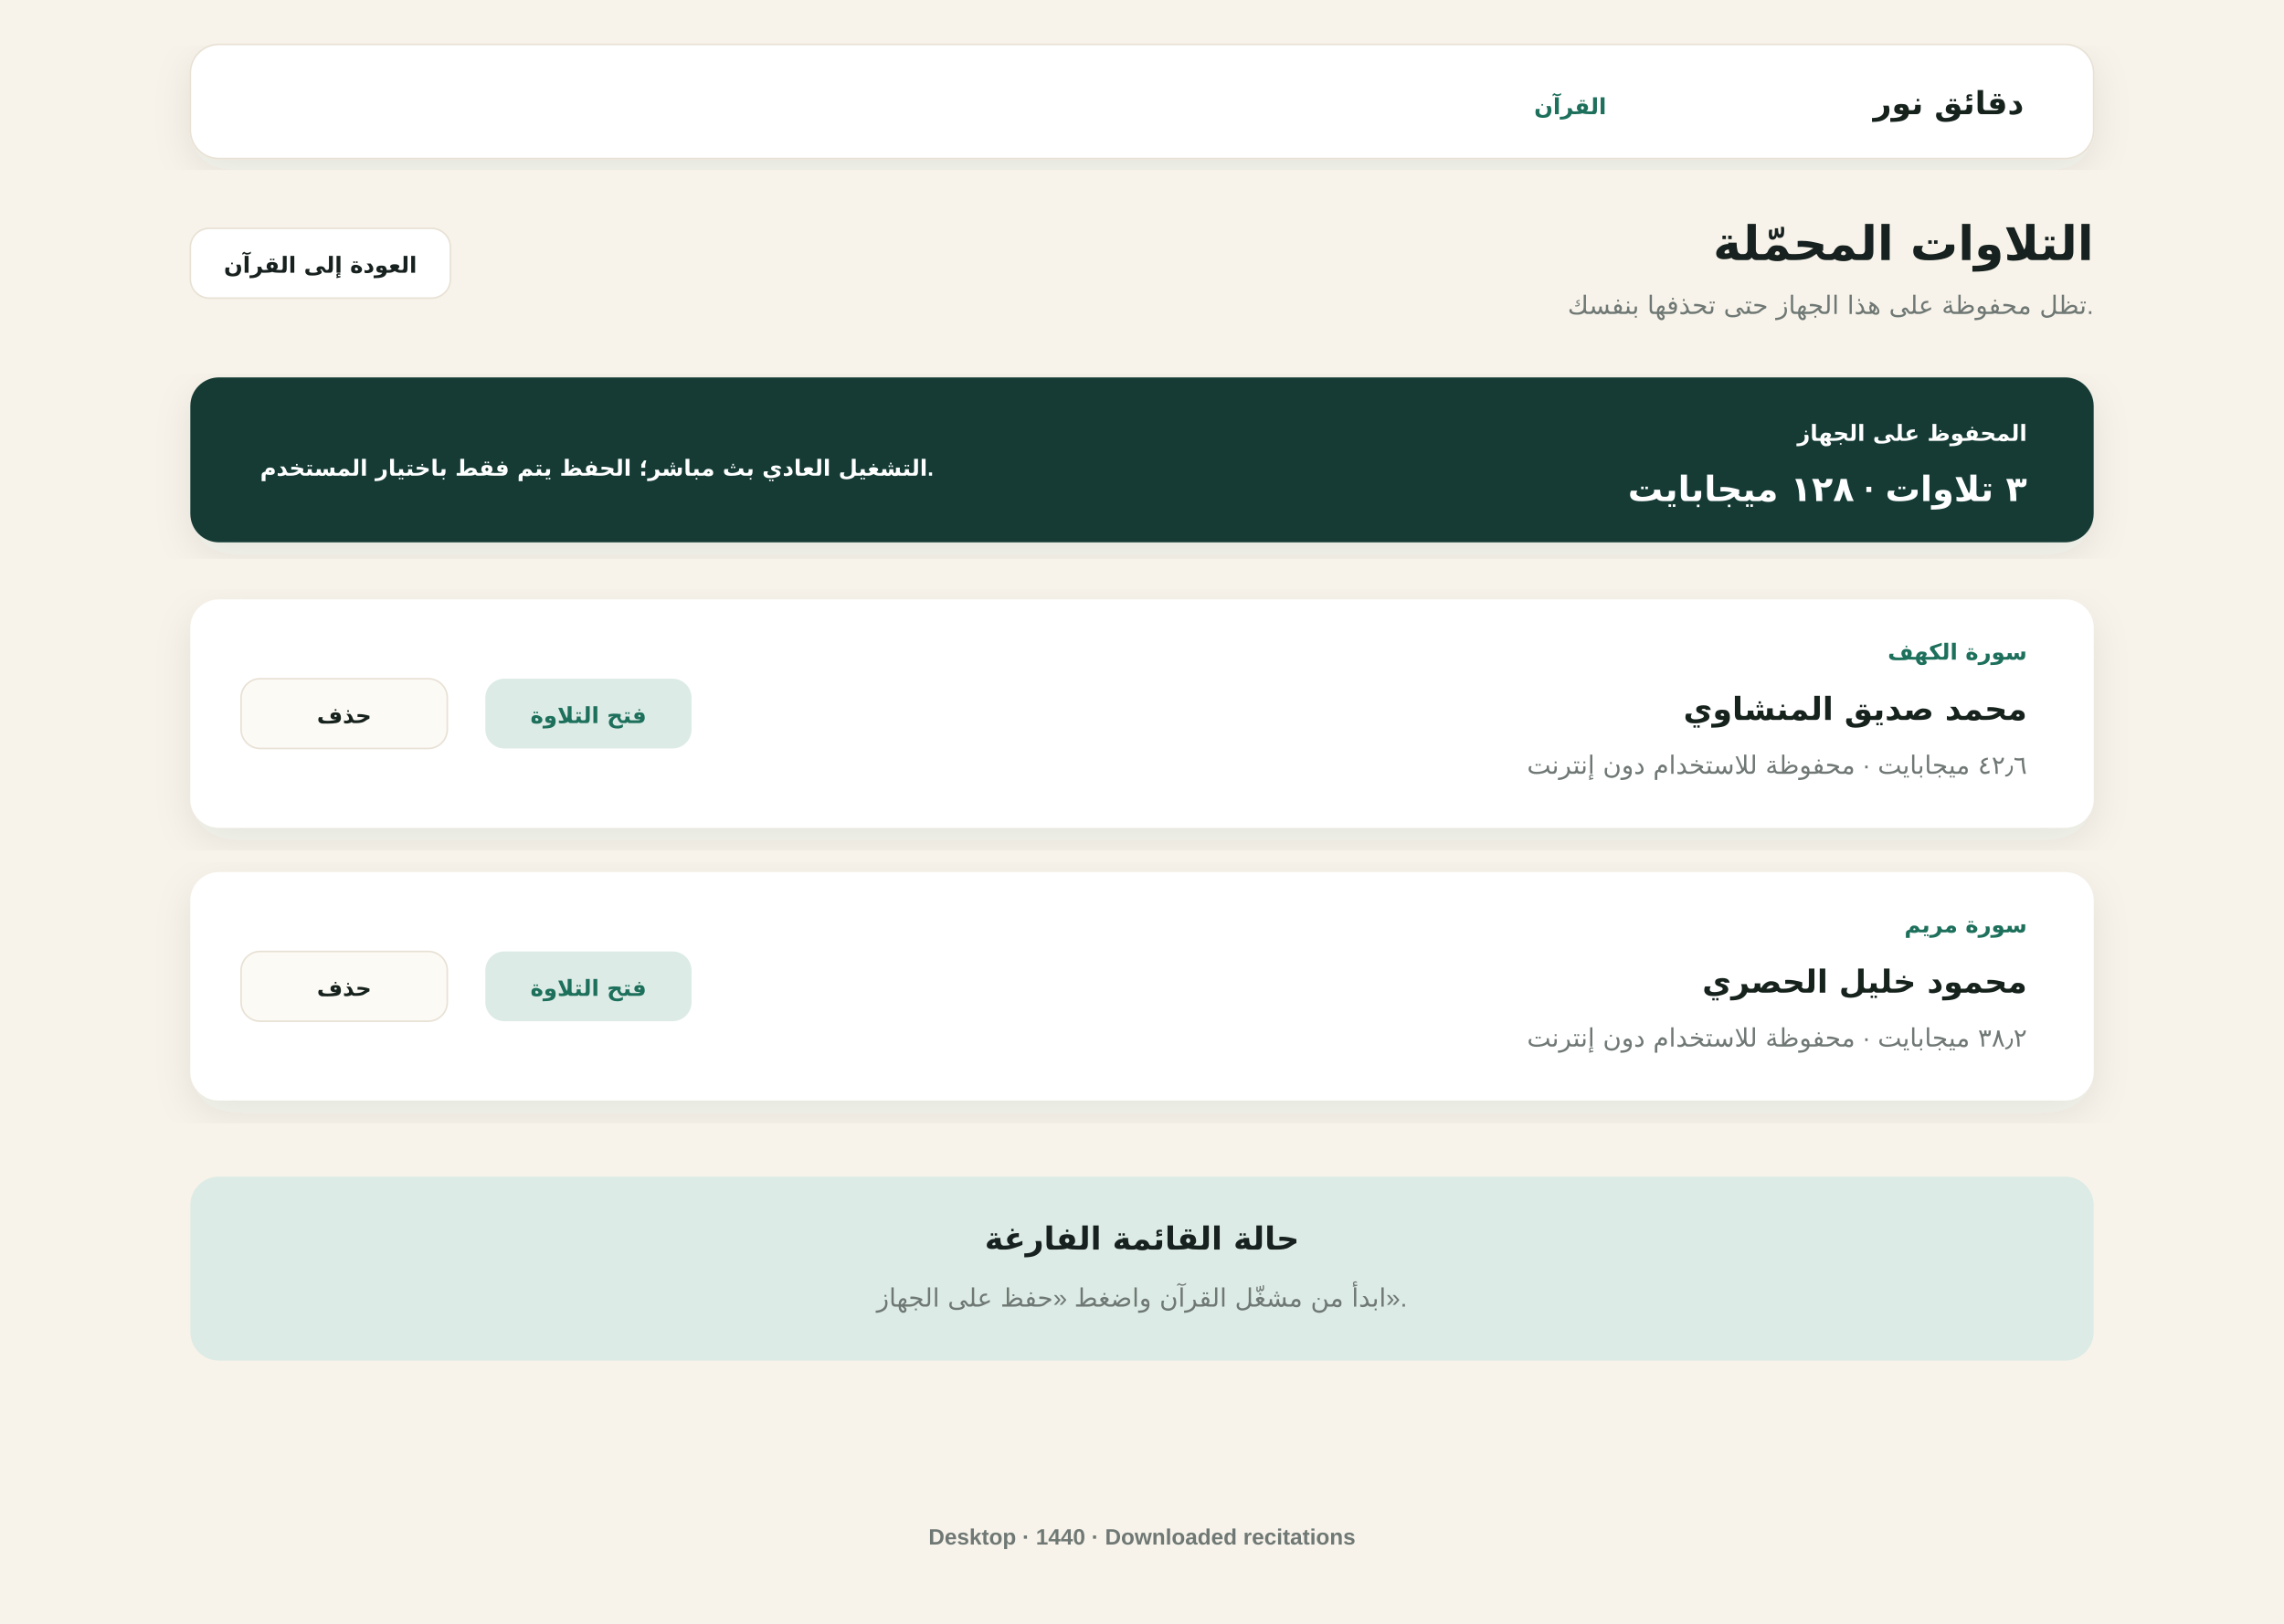
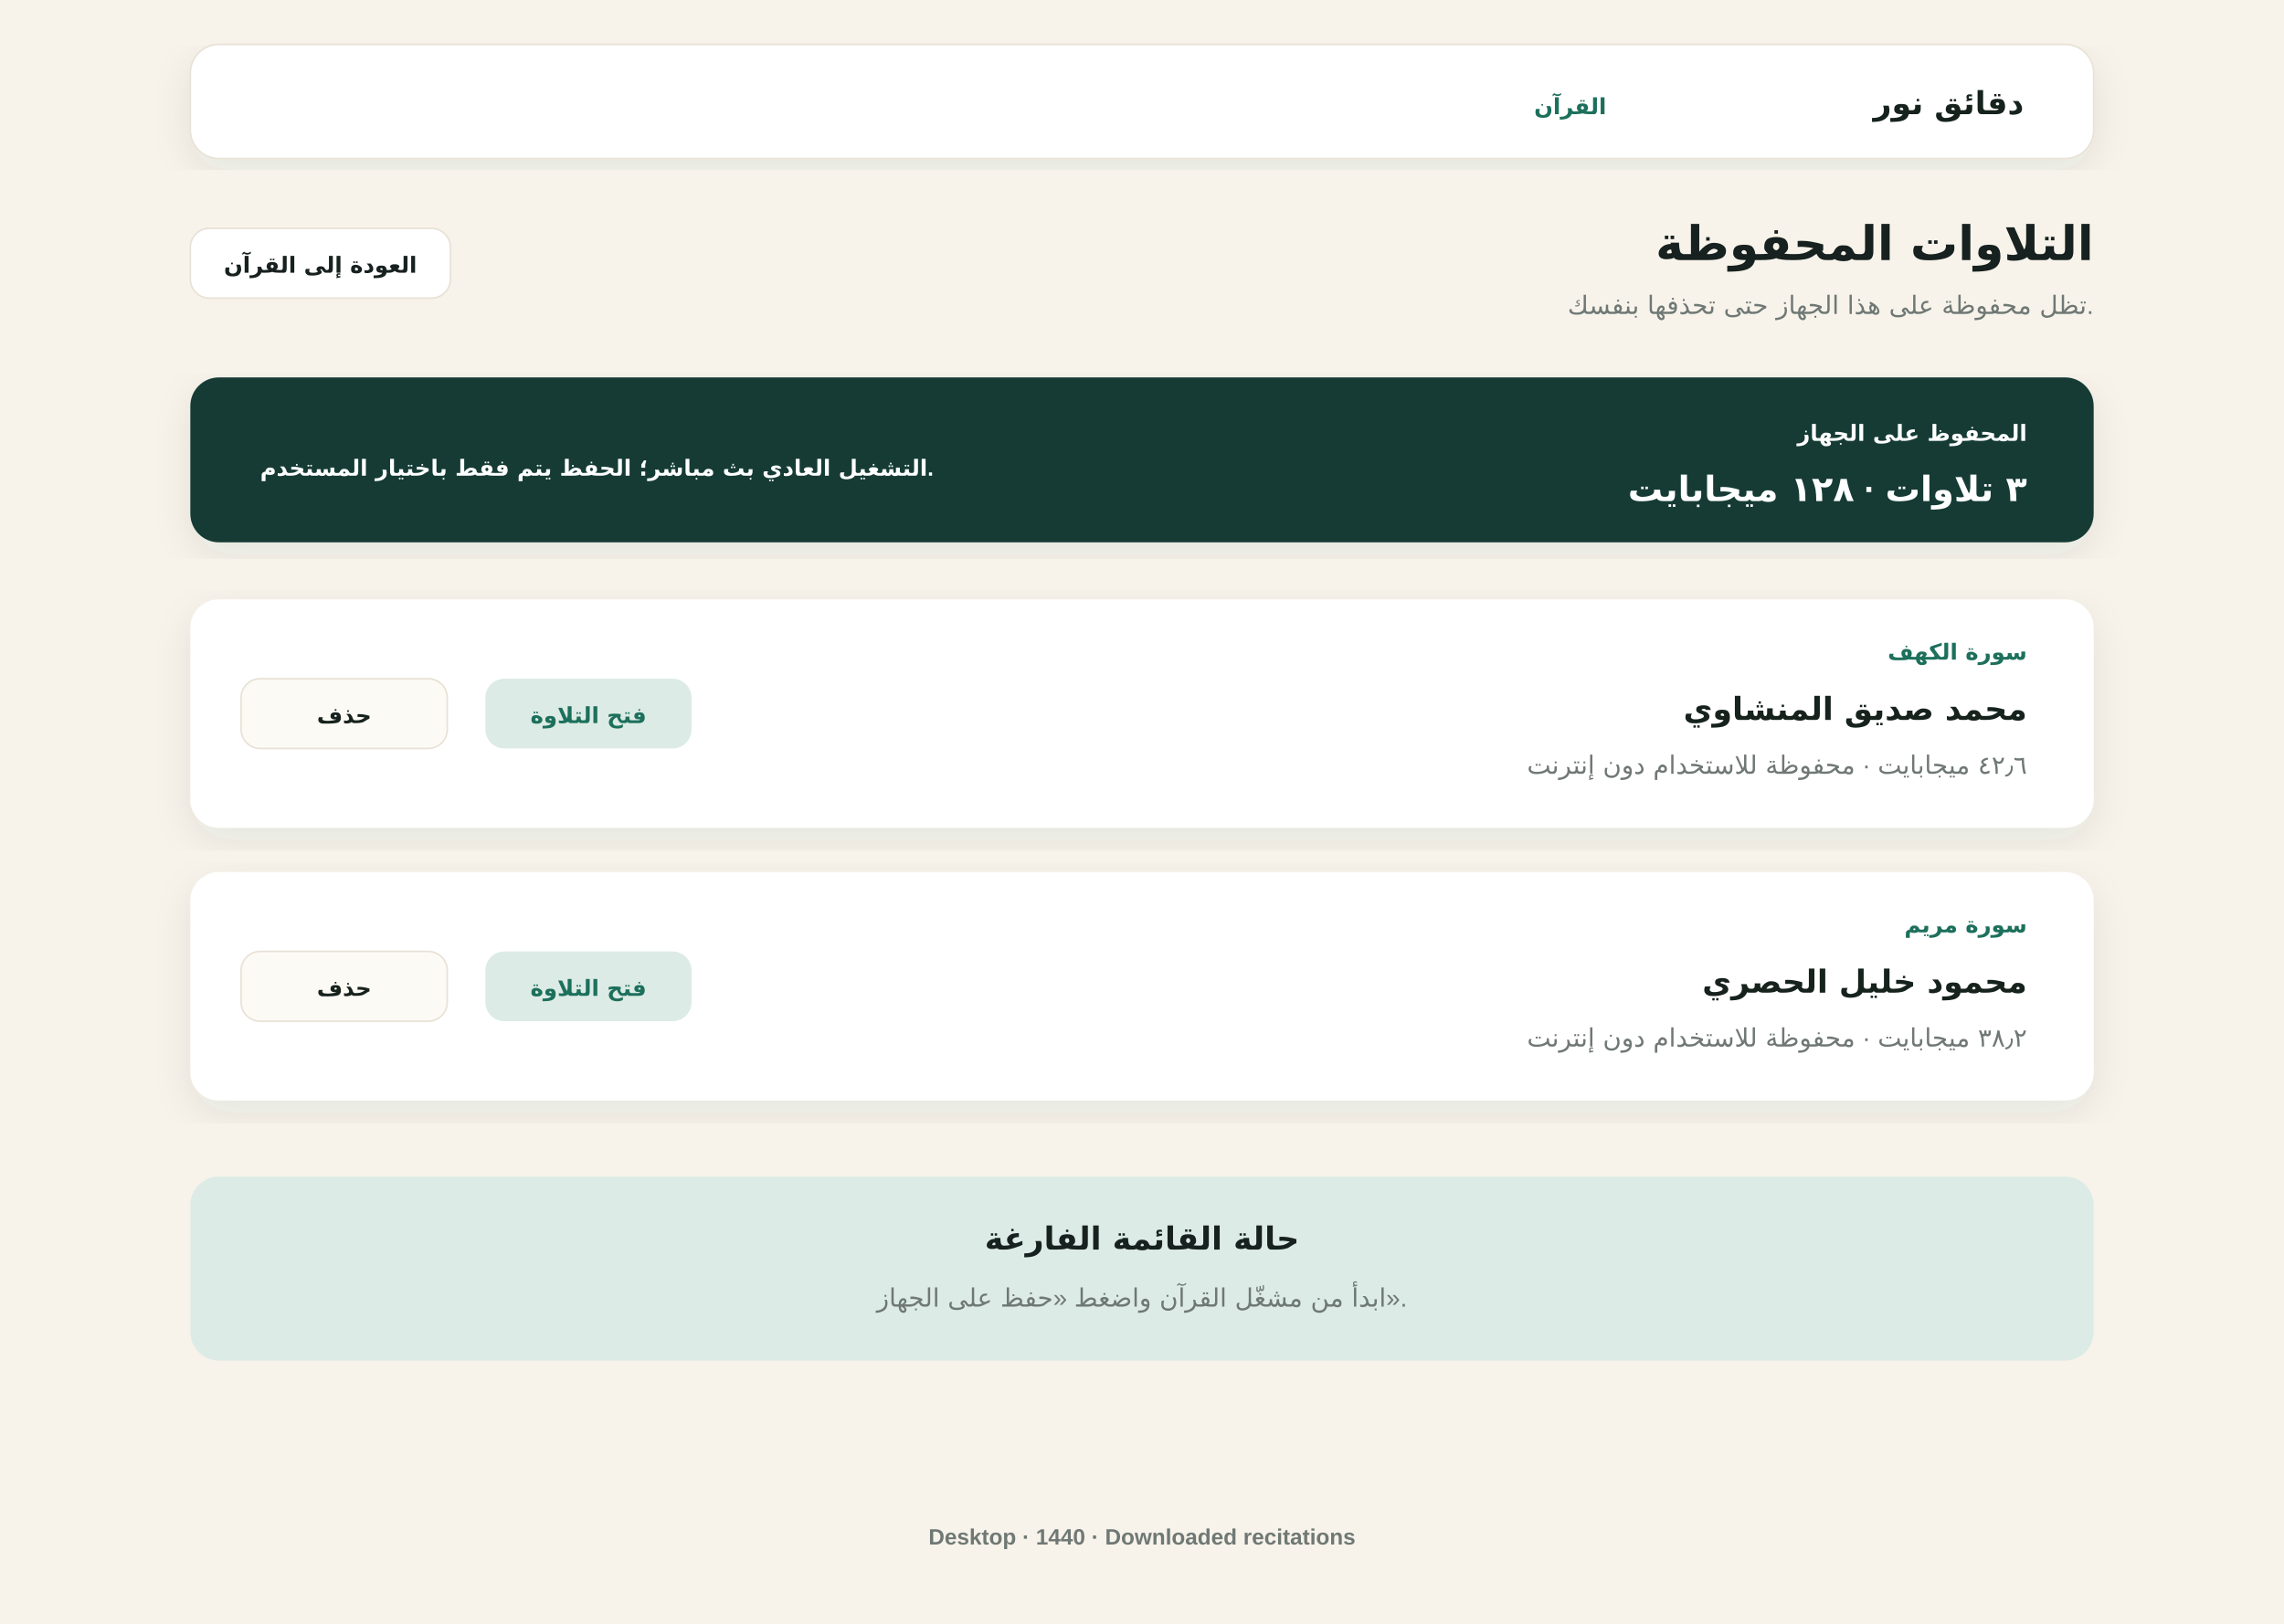
<svg xmlns="http://www.w3.org/2000/svg" width="1440" height="1024" viewBox="0 0 1440 1024">
  <defs>
    <filter id="s">
      <feDropShadow dx="0" dy="8" stdDeviation="12" flood-color="#123B35" flood-opacity=".08" />
    </filter>
    <style>.ui{font-family:Cairo,Arial,sans-serif;fill:#17211F}.muted{fill:#6F7874}.label{font-size:14px;font-weight:600}.body{font-size:16px}.title{font-size:30px;font-weight:700}.green{fill:#1F6F5B}.white{fill:#fff}</style>
  </defs>
  <rect width="1440" height="1024" fill="#F7F3EA" />
  <g id="AppHeader" filter="url(#s)">
    <rect x="120" y="28" width="1200" height="72" rx="18" fill="#fff" stroke="#E8E1D5" />
    <text x="1276" y="72" text-anchor="end" class="ui" font-size="20" font-weight="700">دقائق نور</text>
    <text x="990" y="72" text-anchor="middle" class="ui label green">القرآن</text>
  </g>
  <g id="PageHeader">
-     <text x="1320" y="164" text-anchor="end" class="ui title">التلاوات المحمّلة</text>
+     <text x="1320" y="164" text-anchor="end" class="ui title">التلاوات المحفوظة</text>
    <text x="1320" y="198" text-anchor="end" class="ui body muted">تظل محفوظة على هذا الجهاز حتى تحذفها بنفسك.</text>
    <rect x="120" y="144" width="164" height="44" rx="12" fill="#fff" stroke="#E8E1D5" />
    <text x="202" y="172" text-anchor="middle" class="ui label">العودة إلى القرآن</text>
  </g>
  <g id="StorageSummary" filter="url(#s)">
    <rect x="120" y="238" width="1200" height="104" rx="18" fill="#123B35" />
    <text x="1278" y="278" text-anchor="end" class="ui white label">المحفوظ على الجهاز</text>
    <text x="1278" y="316" text-anchor="end" class="ui white" font-size="22" font-weight="700">٣ تلاوات · ١٢٨ ميجابايت</text>
    <text x="164" y="300" class="ui white label">التشغيل العادي بث مباشر؛ الحفظ يتم فقط باختيار المستخدم.</text>
  </g>
  <g id="Downloads" class="ui">
    <g filter="url(#s)">
      <rect x="120" y="378" width="1200" height="144" rx="18" fill="#fff" />
      <text x="1278" y="416" text-anchor="end" class="label green">سورة الكهف</text>
      <text x="1278" y="454" text-anchor="end" font-size="20" font-weight="700">محمد صديق المنشاوي</text>
      <text x="1278" y="488" text-anchor="end" class="body muted">٤٢٫٦ ميجابايت · محفوظة للاستخدام دون إنترنت</text>
      <rect x="306" y="428" width="130" height="44" rx="12" fill="#DCEBE5" />
      <text x="371" y="456" text-anchor="middle" class="label green">فتح التلاوة</text>
      <rect x="152" y="428" width="130" height="44" rx="12" fill="#FCFAF5" stroke="#E8E1D5" />
      <text x="217" y="456" text-anchor="middle" class="label">حذف</text>
    </g>
    <g filter="url(#s)">
      <rect x="120" y="550" width="1200" height="144" rx="18" fill="#fff" />
      <text x="1278" y="588" text-anchor="end" class="label green">سورة مريم</text>
      <text x="1278" y="626" text-anchor="end" font-size="20" font-weight="700">محمود خليل الحصري</text>
      <text x="1278" y="660" text-anchor="end" class="body muted">٣٨٫٢ ميجابايت · محفوظة للاستخدام دون إنترنت</text>
      <rect x="306" y="600" width="130" height="44" rx="12" fill="#DCEBE5" />
      <text x="371" y="628" text-anchor="middle" class="label green">فتح التلاوة</text>
      <rect x="152" y="600" width="130" height="44" rx="12" fill="#FCFAF5" stroke="#E8E1D5" />
      <text x="217" y="628" text-anchor="middle" class="label">حذف</text>
    </g>
  </g>
  <g id="EmptyState">
    <rect x="120" y="742" width="1200" height="116" rx="18" fill="#DCEBE5" />
    <text x="720" y="788" text-anchor="middle" class="ui" font-size="20" font-weight="700">حالة القائمة الفارغة</text>
    <text x="720" y="824" text-anchor="middle" class="ui body muted">ابدأ من مشغّل القرآن واضغط «حفظ على الجهاز».</text>
  </g>
  <text x="720" y="974" text-anchor="middle" class="ui label muted">Desktop · 1440 · Downloaded recitations</text>
</svg>
